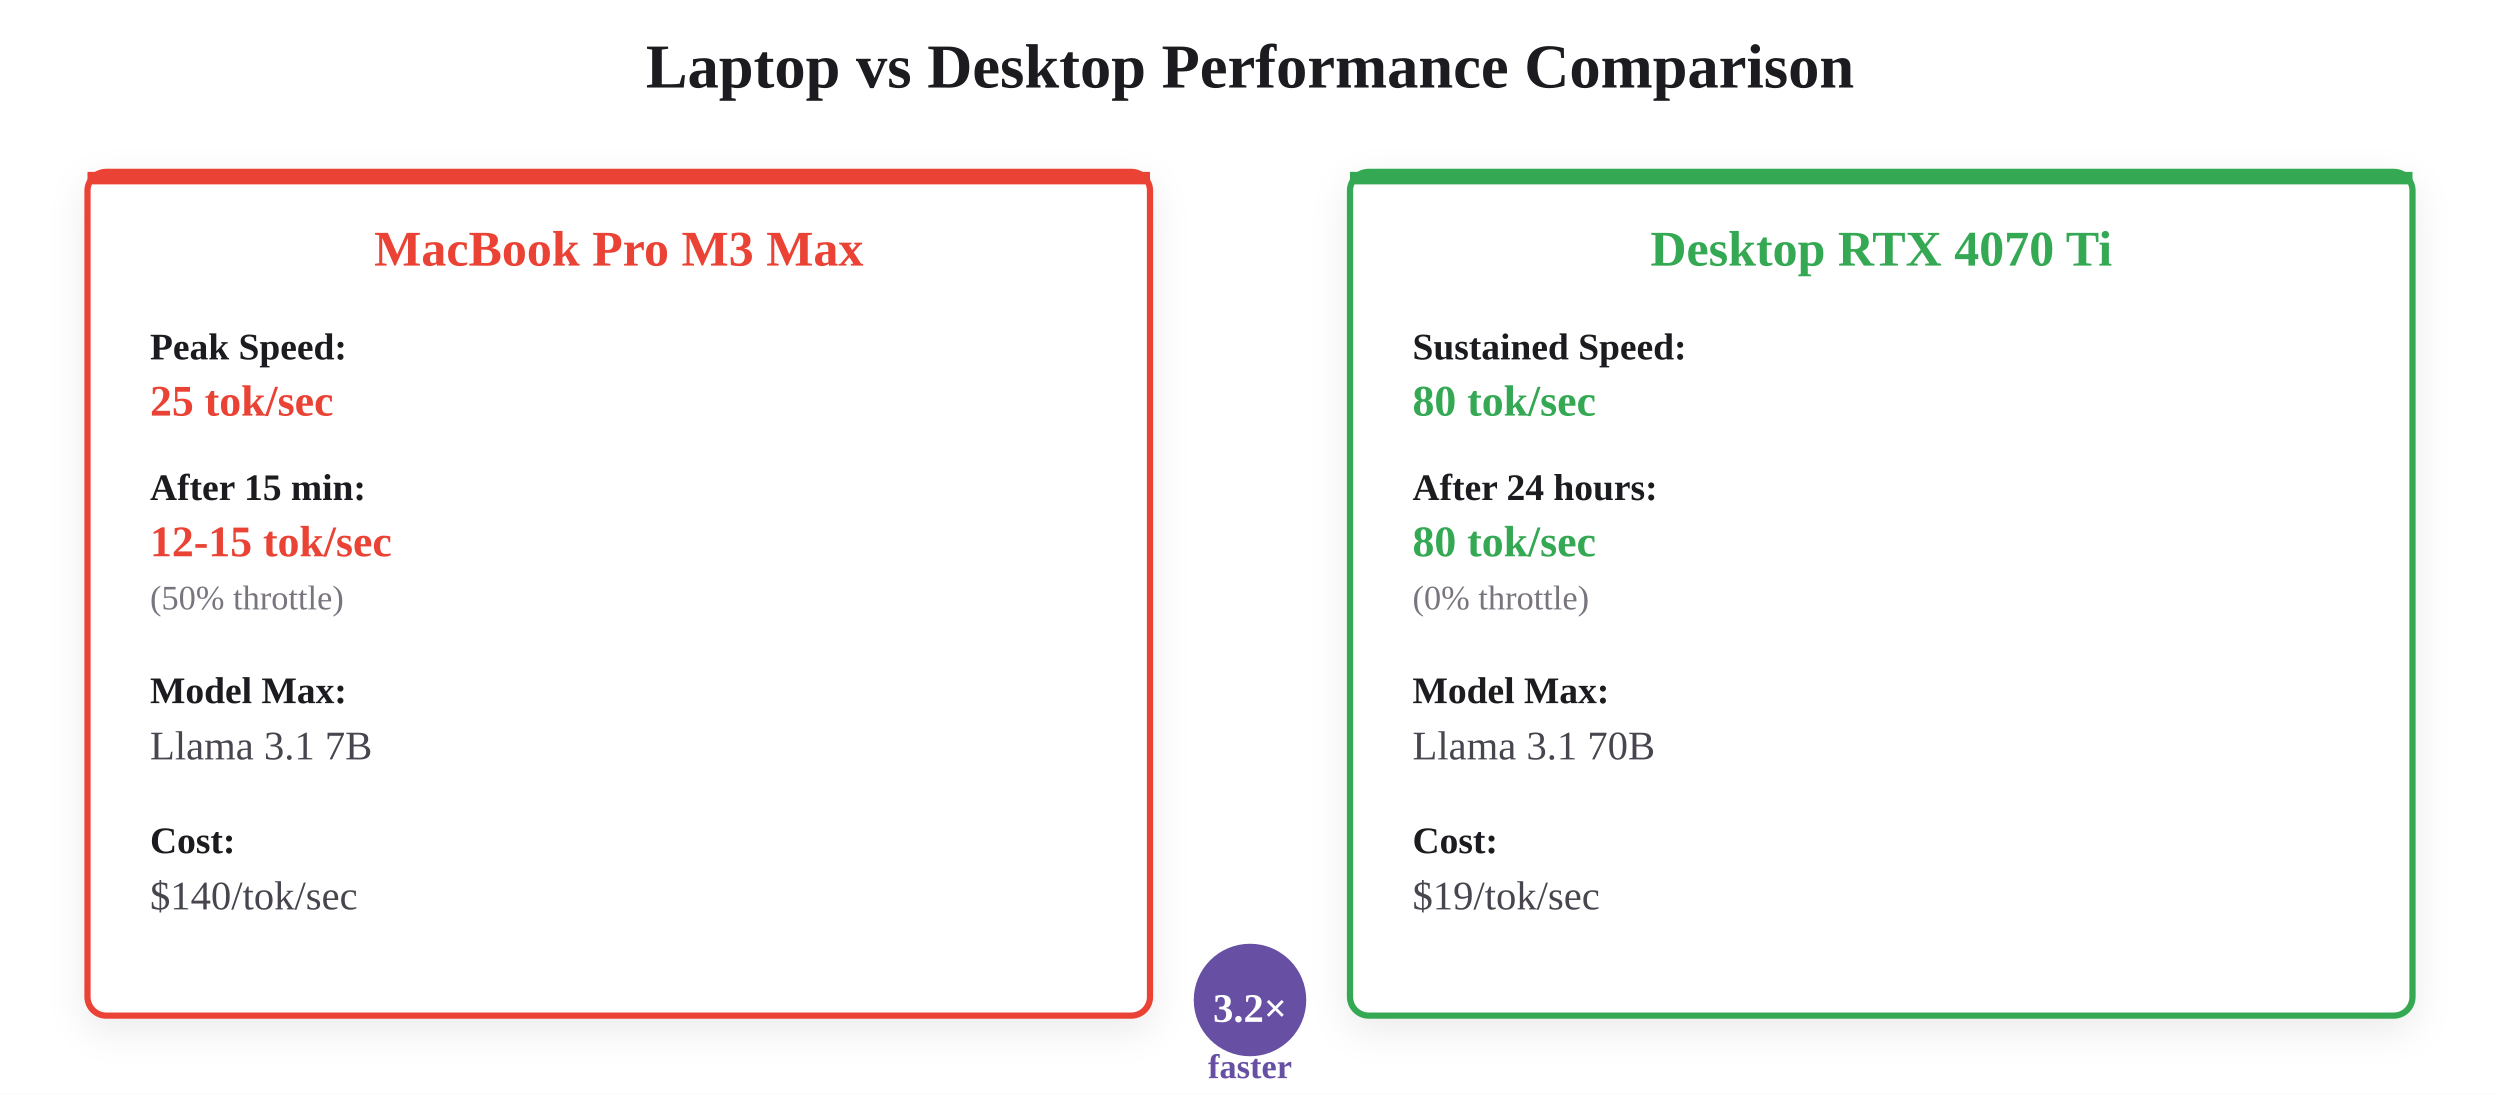
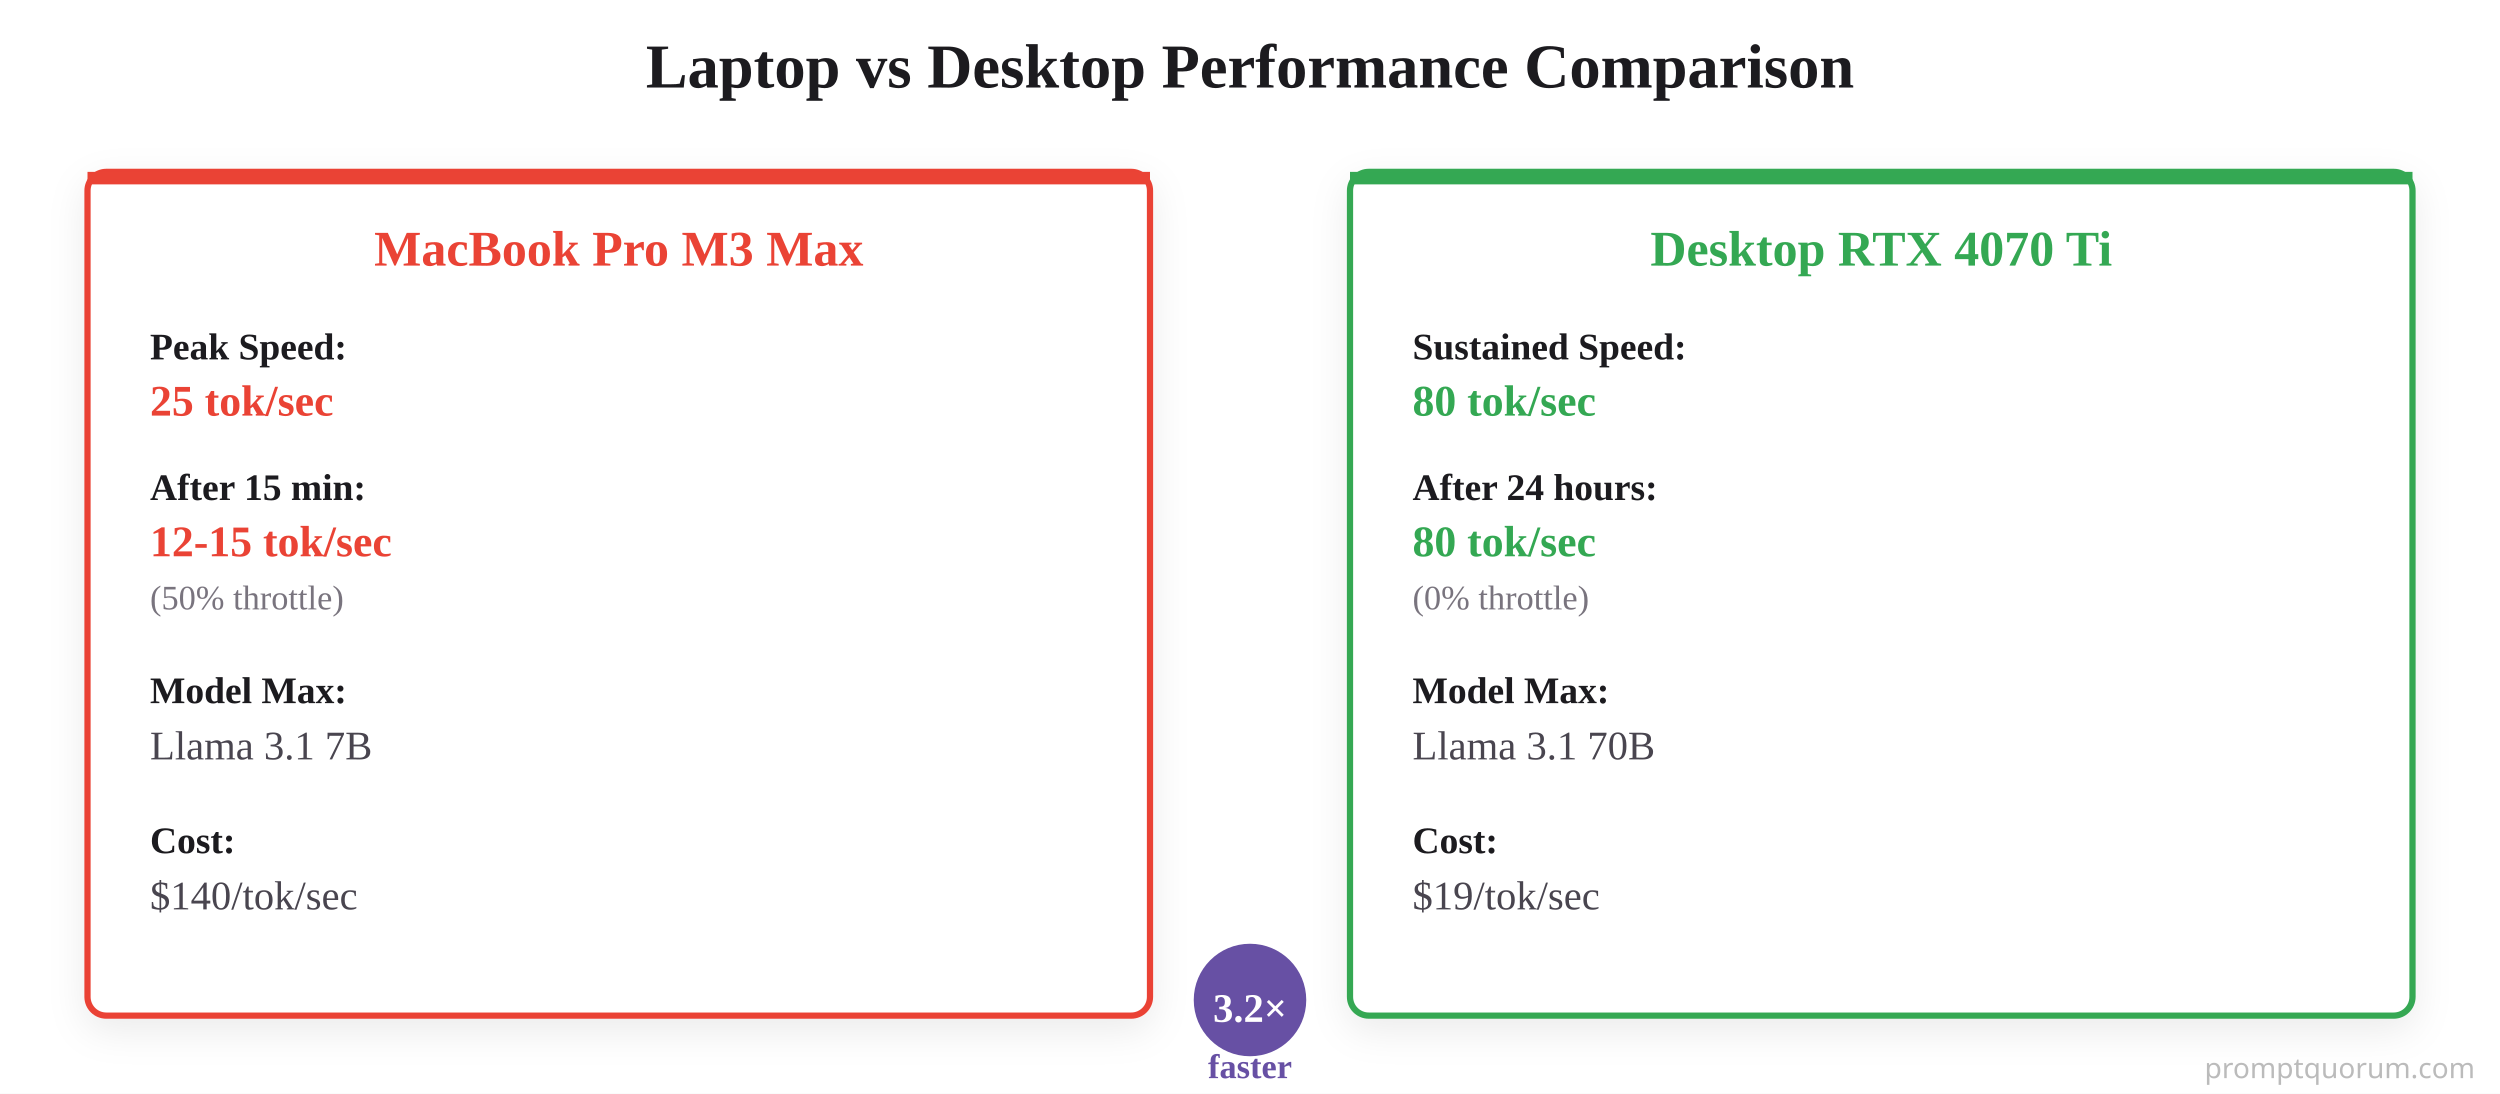
<svg xmlns="http://www.w3.org/2000/svg" viewBox="0 0 800 350">
  <defs>
    <filter id="shadow">
      <feDropShadow dx="0" dy="4" stdDeviation="6" flood-opacity="0.08" />
    </filter>
  </defs>
  <rect width="800" height="350" fill="#FFFFFF" />
  <text x="400" y="28" font-size="20" font-weight="700" fill="#1C1B1F" text-anchor="middle">
    Laptop vs Desktop Performance Comparison
  </text>
  <rect x="28" y="55" width="340" height="270" rx="6" fill="#FFFFFF" stroke="#EA4335" stroke-width="2" filter="url(#shadow)" />
  <rect x="28" y="55" width="340" height="4" rx="0" fill="#EA4335" />
  <text x="198" y="85" font-size="16" font-weight="700" fill="#EA4335" text-anchor="middle">MacBook Pro M3 Max</text>
  <text x="48" y="115" font-size="12" font-weight="700" fill="#1C1B1F">Peak Speed:</text>
  <text x="48" y="133" font-size="14" font-weight="700" fill="#EA4335">25 tok/sec</text>
  <text x="48" y="160" font-size="12" font-weight="700" fill="#1C1B1F">After 15 min:</text>
  <text x="48" y="178" font-size="14" font-weight="700" fill="#EA4335">12-15 tok/sec</text>
  <text x="48" y="195" font-size="11" fill="#79747E">(50% throttle)</text>
  <text x="48" y="225" font-size="12" font-weight="700" fill="#1C1B1F">Model Max:</text>
  <text x="48" y="243" font-size="13" fill="#49454F">Llama 3.1 7B</text>
  <text x="48" y="273" font-size="12" font-weight="700" fill="#1C1B1F">Cost:</text>
  <text x="48" y="291" font-size="13" fill="#49454F">$140/tok/sec</text>
  <rect x="432" y="55" width="340" height="270" rx="6" fill="#FFFFFF" stroke="#34A853" stroke-width="2" filter="url(#shadow)" />
  <rect x="432" y="55" width="340" height="4" rx="0" fill="#34A853" />
  <text x="602" y="85" font-size="16" font-weight="700" fill="#34A853" text-anchor="middle">Desktop RTX 4070 Ti</text>
  <text x="452" y="115" font-size="12" font-weight="700" fill="#1C1B1F">Sustained Speed:</text>
  <text x="452" y="133" font-size="14" font-weight="700" fill="#34A853">80 tok/sec</text>
  <text x="452" y="160" font-size="12" font-weight="700" fill="#1C1B1F">After 24 hours:</text>
  <text x="452" y="178" font-size="14" font-weight="700" fill="#34A853">80 tok/sec</text>
  <text x="452" y="195" font-size="11" fill="#79747E">(0% throttle)</text>
  <text x="452" y="225" font-size="12" font-weight="700" fill="#1C1B1F">Model Max:</text>
  <text x="452" y="243" font-size="13" fill="#49454F">Llama 3.1 70B</text>
  <text x="452" y="273" font-size="12" font-weight="700" fill="#1C1B1F">Cost:</text>
  <text x="452" y="291" font-size="13" fill="#49454F">$19/tok/sec</text>
  <circle cx="400" cy="320" r="18" fill="#6750A4" />
  <text x="400" y="327" font-size="13" font-weight="700" fill="#FFFFFF" text-anchor="middle">3.2×</text>
  <text x="400" y="345" font-size="11" fill="#6750A4" text-anchor="middle" font-weight="600">faster</text>
+   <text x="792" y="345" font-family="system-ui,sans-serif" font-size="9" fill="#BBBBBB" text-anchor="end">promptquorum.com</text>
</svg>
